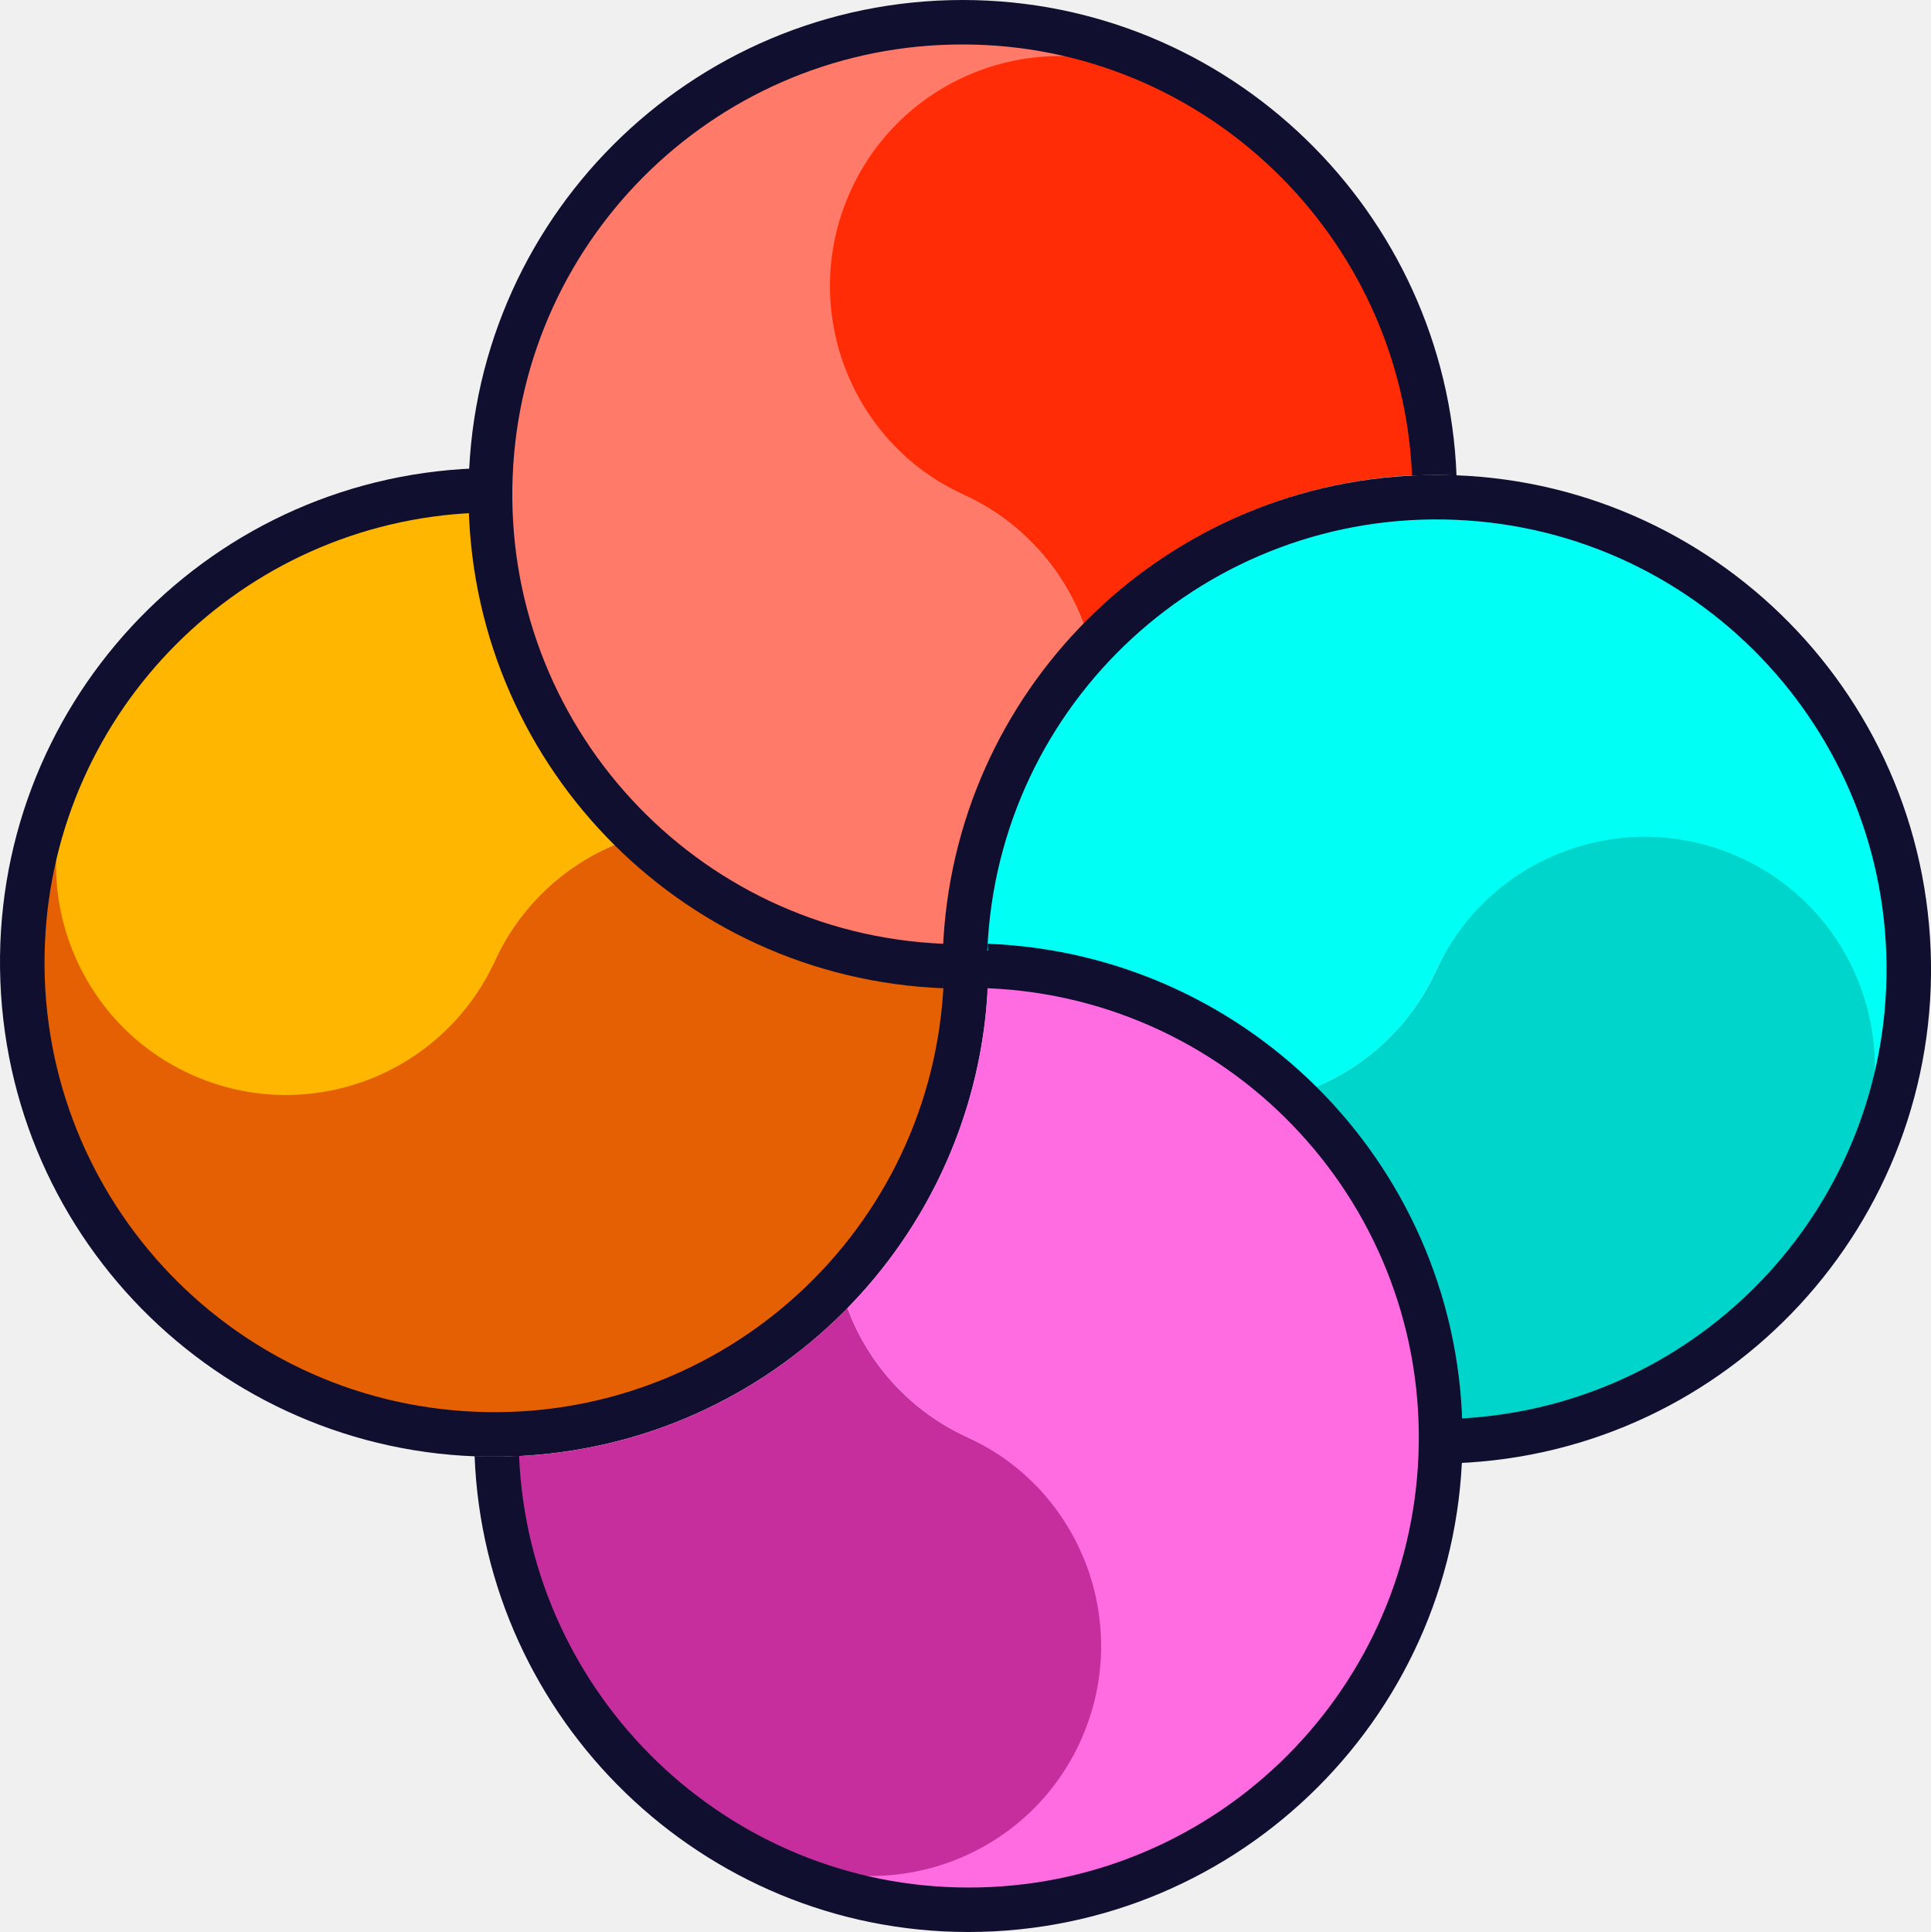
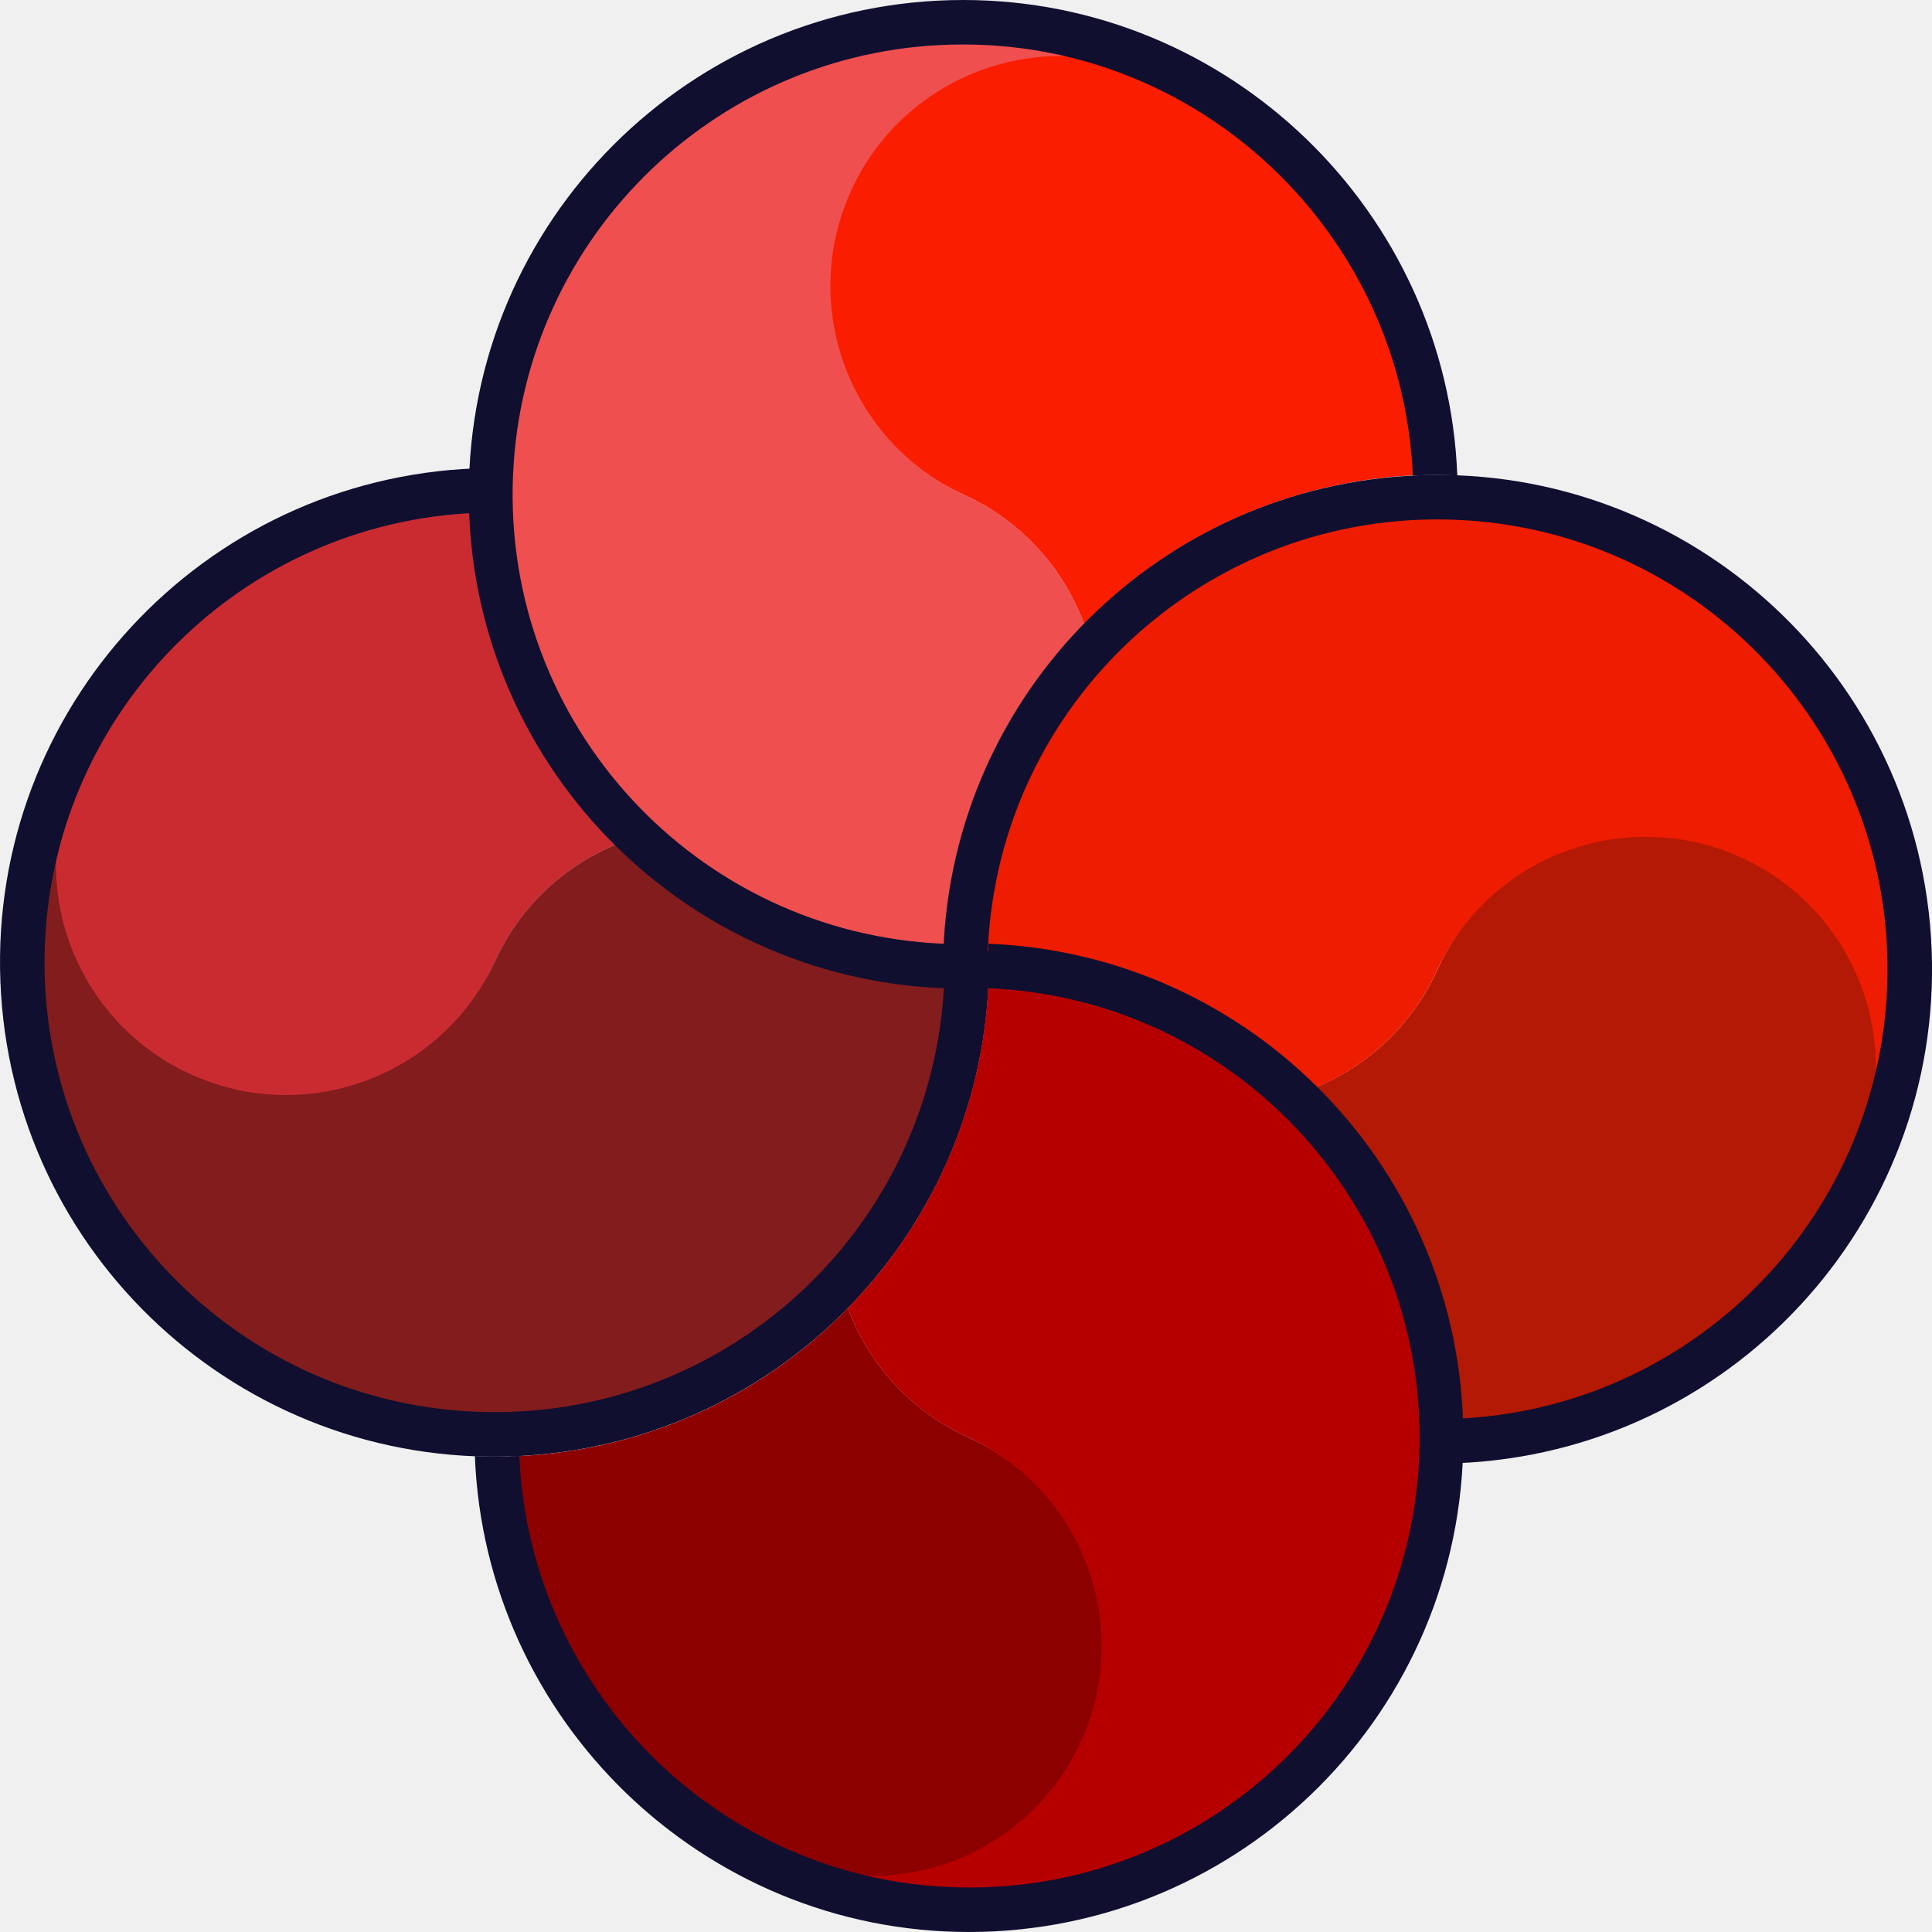
- <svg xmlns="http://www.w3.org/2000/svg" id="Layer_1" data-name="Layer 1" viewBox="0 0 499.79 500">
+ <svg xmlns="http://www.w3.org/2000/svg" width="34" height="34" viewBox="0 0 34 34" fill="none">
+   <g clip-path="url(#clip0_2821_9)">
+     <path d="M8.704 16.934C9.148 15.947 9.97 15.18 10.985 14.805C9.372 13.237 8.432 11.104 8.362 8.857C5.099 8.99 2.242 11.081 1.128 14.149C0.513 16.298 1.757 18.537 3.906 19.152C5.836 19.704 7.88 18.758 8.707 16.929L8.705 16.934H8.704Z" fill="#CA2B31" />
+     <path d="M16.392 19.217C16.337 19.576 16.233 19.927 16.084 20.258C14.248 24.332 9.455 26.148 5.378 24.313C1.302 22.477 -0.514 17.687 1.322 13.612C0.431 15.661 1.371 18.044 3.422 18.935C5.434 19.808 7.775 18.921 8.703 16.934C9.146 15.947 9.969 15.18 10.984 14.805C12.396 16.187 14.238 17.046 16.204 17.24C16.376 17.256 16.55 17.267 16.727 17.274C16.696 17.938 16.583 18.595 16.391 19.232C16.391 19.228 16.391 19.223 16.392 19.217Z" fill="#831C1C" />
+     <path d="M17.06 17.283C16.91 17.283 16.762 17.279 16.617 17.271C16.431 21.64 12.738 25.03 8.367 24.844C3.997 24.659 0.605 20.967 0.791 16.599C0.966 12.492 4.257 9.201 8.366 9.026C8.359 8.879 8.355 8.731 8.355 8.582C8.355 8.468 8.359 8.357 8.363 8.243C3.561 8.431 -0.181 12.475 0.007 17.275C0.195 22.076 4.24 25.816 9.042 25.628C13.582 25.451 17.222 21.813 17.399 17.275C17.285 17.279 17.174 17.283 17.06 17.283Z" fill="#100F30" />
+     <path d="M16.95 8.701C17.937 9.145 18.704 9.967 19.079 10.981C20.648 9.369 22.782 8.429 25.03 8.359C24.897 5.097 22.804 2.238 19.733 1.125C17.584 0.51 15.344 1.753 14.729 3.901C14.177 5.831 15.123 7.874 16.953 8.701H16.95L16.95 8.701Z" fill="#FA1D00" />
+     <path d="M14.668 16.386C14.309 16.331 13.957 16.227 13.626 16.078C9.55 14.243 7.734 9.452 9.57 5.377C11.406 1.302 16.198 -0.513 20.275 1.322C18.224 0.432 15.84 1.372 14.949 3.422C14.076 5.433 14.963 7.773 16.951 8.7C17.938 9.143 18.705 9.965 19.081 10.98C17.698 12.392 16.838 14.232 16.645 16.198C16.628 16.371 16.617 16.545 16.611 16.721C15.947 16.69 15.289 16.577 14.652 16.385L14.667 16.386H14.668Z" fill="#F04F4F" />
+     <path d="M16.602 17.052C16.602 16.902 16.606 16.755 16.613 16.609C12.243 16.428 8.847 12.741 9.028 8.372C9.203 4.127 12.7 0.777 16.951 0.783C21.205 0.783 24.685 4.163 24.863 8.37C25.01 8.363 25.158 8.359 25.307 8.359C25.421 8.359 25.532 8.363 25.646 8.367C25.467 3.73 21.636 0 16.951 0C12.145 0.001 8.249 3.896 8.25 8.701C8.251 13.371 11.941 17.208 16.61 17.392C16.61 17.279 16.602 17.165 16.602 17.052H16.602Z" fill="#100F30" />
+     <path d="M17.052 25.3C16.065 24.857 15.298 24.035 14.922 23.02C13.353 24.629 11.22 25.565 8.973 25.631C9.1 28.898 11.193 31.762 14.268 32.876C16.417 33.491 18.657 32.248 19.272 30.099C19.825 28.17 18.878 26.127 17.048 25.3H17.052Z" fill="#8D0000" />
+     <path d="M19.334 17.614C19.693 17.669 20.044 17.773 20.376 17.922C24.452 19.758 26.268 24.548 24.432 28.623C22.596 32.698 17.803 34.514 13.727 32.678C15.777 33.568 18.161 32.629 19.052 30.578C19.925 28.567 19.038 26.227 17.05 25.3C16.063 24.857 15.296 24.035 14.921 23.02C16.304 21.609 17.165 19.768 17.359 17.802C17.376 17.629 17.387 17.455 17.393 17.279C18.057 17.31 18.715 17.423 19.352 17.616L19.334 17.614H19.334Z" fill="#B60000" />
+     <path d="M17.393 17.387C17.137 17.451 16.87 17.451 16.614 17.387C16.545 17.132 16.545 16.863 16.614 16.608C16.866 16.52 17.141 16.52 17.393 16.608C17.492 16.858 17.492 17.137 17.393 17.387Z" fill="#100F30" />
+     <path d="M25.297 17.06C24.853 18.047 24.031 18.814 23.016 19.189C24.629 20.757 25.569 22.89 25.639 25.137C28.903 25.004 31.763 22.912 32.876 19.842C33.491 17.694 32.248 15.455 30.099 14.84C28.168 14.288 26.125 15.234 25.297 17.063V17.061L25.297 17.06Z" fill="#B31904" />
+     <path d="M17.606 14.778C17.661 14.419 17.765 14.068 17.914 13.737C19.751 9.662 24.544 7.847 28.621 9.683C32.697 11.519 34.513 16.31 32.676 20.385C33.566 18.335 32.626 15.952 30.575 15.062C28.564 14.189 26.222 15.076 25.295 17.062C24.851 18.049 24.029 18.816 23.014 19.192C21.602 17.81 19.76 16.95 17.793 16.756C17.657 16.743 17.52 16.734 17.382 16.727C17.346 16.727 17.382 16.66 17.348 16.659C17.348 16.614 17.273 16.634 17.278 16.589C17.317 15.97 17.427 15.358 17.607 14.765C17.607 14.767 17.606 14.772 17.605 14.778H17.606Z" fill="#EE1C00" />
+     <path d="M16.94 16.711C17.091 16.711 17.236 16.717 17.384 16.725C17.568 12.356 21.26 8.964 25.63 9.148C30 9.332 33.394 13.023 33.21 17.391C33.037 21.5 29.745 24.793 25.634 24.967C25.641 25.114 25.645 25.261 25.645 25.41C25.645 25.524 25.64 25.635 25.637 25.75C30.44 25.562 34.181 21.519 33.994 16.718C33.806 11.917 29.761 8.177 24.958 8.365C20.418 8.542 16.778 12.181 16.602 16.719C16.715 16.715 16.828 16.711 16.942 16.711H16.94Z" fill="#100F30" />
+     <path d="M17.402 16.948C17.402 17.098 17.398 17.245 17.39 17.391C21.76 17.572 25.157 21.259 24.976 25.628C24.801 29.873 21.303 33.223 17.053 33.217C12.798 33.217 9.319 29.832 9.14 25.622C8.99 25.629 8.853 25.635 8.704 25.635C8.59 25.635 8.47 25.628 8.357 25.624C8.537 30.264 12.368 34 17.053 34C21.859 33.998 25.754 30.102 25.752 25.297C25.75 20.628 22.06 16.793 17.392 16.608C17.397 16.721 17.402 16.835 17.402 16.948Z" fill="#100F30" />
+   </g>
  <defs>
-     <style>
-       .cls-1 {
-         fill: none;
-       }
- 
-       .cls-2 {
-         fill: #00fff5;
-       }
- 
-       .cls-3 {
-         fill: #00d5cb;
-       }
- 
-       .cls-4 {
-         fill: #e56002;
-       }
- 
-       .cls-5 {
-         fill: #ffb600;
-       }
- 
-       .cls-6 {
-         fill: #ff2c05;
-       }
- 
-       .cls-7 {
-         fill: #ff7a68;
-       }
- 
-       .cls-8 {
-         fill: #ff6ce2;
-       }
- 
-       .cls-9 {
-         fill: #c52e9c;
-       }
- 
-       .cls-10 {
-         fill: #100f30;
-       }
-     </style>
+     <clipPath id="clip0_2821_9">
+       <rect width="34" height="34" fill="white" />
+     </clipPath>
  </defs>
-   <path class="cls-5" d="m127.95,249.03c6.52-14.51,18.61-25.79,33.53-31.31-23.71-23.06-37.53-54.42-38.56-87.47-47.96,1.96-89.97,32.71-106.34,77.83-9.04,31.59,9.24,64.52,40.83,73.56,28.38,8.12,58.42-5.79,70.58-32.69l-.03.08Z" />
-   <path class="cls-1" d="m241.39,279.28v-.29c.02.1.01.19,0,.29Z" />
-   <path class="cls-4" d="m240.97,282.6c-.81,5.28-2.34,10.44-4.53,15.31-26.99,59.92-97.44,86.62-157.37,59.63-59.92-26.99-86.62-97.44-59.63-157.37-13.09,30.14.73,65.19,30.88,78.28,29.57,12.84,63.99-.2,77.62-29.42,6.52-14.51,18.61-25.79,33.53-31.31,20.76,20.32,47.83,32.96,76.74,35.81h0c2.53.24,5.09.4,7.68.5-.45,9.76-2.11,19.43-4.94,28.79.01-.06.01-.13.02-.22Z" />
-   <path class="cls-10" d="m250.78,254.16c-2.21,0-4.38-.06-6.52-.17-2.73,64.24-57.02,114.1-121.26,111.37-64.24-2.73-114.1-57.02-111.37-121.26,2.57-60.4,50.94-108.79,111.35-111.37-.11-2.16-.17-4.33-.17-6.52,0-1.68.07-3.31.12-4.99C52.34,123.98-2.66,183.45.1,254.05c2.76,70.6,62.22,125.6,132.82,122.84,66.74-2.61,120.24-56.11,122.84-122.85-1.67.07-3.31.12-4.98.12Z" />
-   <path class="cls-6" d="m249.16,127.96c14.51,6.52,25.79,18.61,31.31,33.53,23.06-23.71,54.42-37.53,87.47-38.56-1.95-47.98-32.72-90.02-77.86-106.39-31.59-9.04-64.52,9.24-73.56,40.83-8.12,28.38,5.79,58.42,32.69,70.58h-.04Z" />
-   <path class="cls-7" d="m215.61,240.97c-5.28-.81-10.44-2.34-15.31-4.53-59.92-26.99-86.62-97.44-59.63-157.37C167.66,19.15,238.11-7.55,298.03,19.44c-30.14-13.09-65.19.73-78.28,30.88-12.84,29.57.2,63.99,29.42,77.62,14.51,6.52,25.79,18.61,31.31,33.53-20.32,20.76-32.96,47.83-35.81,76.74h0c-.24,2.54-.4,5.1-.5,7.68-9.76-.45-19.43-2.11-28.79-4.94l.22.02Z" />
-   <path class="cls-10" d="m244.04,250.77c0-2.21.06-4.38.17-6.52-64.24-2.66-114.17-56.89-111.51-121.13,2.58-62.43,53.99-111.69,116.47-111.61,62.54,0,113.69,49.71,116.31,111.58,2.16-.11,4.33-.17,6.52-.17,1.68,0,3.31.07,4.99.12C374.35,54.85,318.04,0,249.17,0c-70.65.02-127.92,57.3-127.9,127.96.01,68.68,54.26,125.1,122.89,127.8,0-1.66-.11-3.33-.11-4.99Z" />
-   <path class="cls-9" d="m250.66,372.06c-14.51-6.52-25.79-18.61-31.31-33.53-23.07,23.66-54.43,37.43-87.46,38.4,1.87,48.04,32.64,90.16,77.84,106.54,31.59,9.04,64.52-9.24,73.56-40.83,8.12-28.38-5.79-58.42-32.69-70.58h.06Z" />
-   <path class="cls-8" d="m284.22,259.03c5.28.81,10.44,2.34,15.31,4.53,59.92,26.99,86.62,97.44,59.63,157.37-26.99,59.92-97.44,86.62-157.37,59.63h0c30.14,13.09,65.19-.73,78.28-30.88,12.84-29.57-.2-63.99-29.42-77.62-14.51-6.52-25.79-18.61-31.31-33.53,20.34-20.75,32.99-47.82,35.85-76.74h0c.24-2.54.4-5.1.5-7.68,9.76.45,19.43,2.11,28.79,4.94l-.27-.02Z" />
-   <path class="cls-10" d="m255.66,255.69c-3.76.94-7.69.94-11.45,0-1.01-3.75-1.01-7.7,0-11.45,3.7-1.3,7.74-1.3,11.45,0,1.45,3.68,1.45,7.77,0,11.45Z" />
-   <path class="cls-3" d="m371.84,250.88c-6.52,14.51-18.61,25.79-33.53,31.31,23.71,23.06,37.53,54.42,38.56,87.47,47.98-1.95,90.02-32.72,106.39-77.86,9.04-31.59-9.24-64.52-40.83-73.56-28.38-8.12-58.42,5.79-70.58,32.69v-.04Z" />
-   <path class="cls-1" d="m258.39,220.63v.29c-.02-.09-.01-.19,0-.29Z" />
-   <path class="cls-2" d="m258.81,217.32c.81-5.28,2.34-10.44,4.53-15.31,27-59.92,97.46-86.61,157.38-59.61,59.92,27,86.61,97.46,59.61,157.38,13.09-30.14-.73-65.19-30.88-78.28-29.57-12.84-63.99.2-77.62,29.42-6.52,14.51-18.61,25.79-33.53,31.31-20.76-20.32-47.83-32.96-76.74-35.81h0c-2-.2-4.01-.33-6.04-.43-.54,0,0-.99-.51-1.01,0-.65-1.1-.36-1.03-1.02.58-9.1,2.2-18.11,4.84-26.83,0,.03-.01.11-.02.19Z" />
-   <path class="cls-10" d="m249.03,245.75c2.21,0,4.35.09,6.52.2,2.71-64.24,56.98-114.12,121.22-111.42,64.24,2.71,114.12,56.98,111.42,121.22-2.55,60.43-50.94,108.85-111.37,111.41.11,2.16.17,4.33.17,6.52,0,1.68-.07,3.31-.12,4.99,70.6-2.76,125.6-62.22,122.84-132.82-2.76-70.6-62.22-125.6-132.82-122.84-66.74,2.61-120.25,56.12-122.84,122.86,1.67-.06,3.33-.12,5-.12Z" />
-   <path class="cls-10" d="m255.79,249.23c0,2.21-.06,4.38-.17,6.52,64.24,2.66,114.17,56.89,111.51,121.13-2.58,62.43-53.99,111.69-116.47,111.61-62.54,0-113.69-49.79-116.31-111.7-2.21.11-4.22.2-6.41.2-1.68,0-3.45-.1-5.1-.17,2.64,68.24,58.95,123.18,127.82,123.18,70.65-.03,127.91-57.33,127.88-127.98-.03-68.67-54.27-125.07-122.89-127.78.07,1.66.13,3.33.13,4.99Z" />
</svg>
